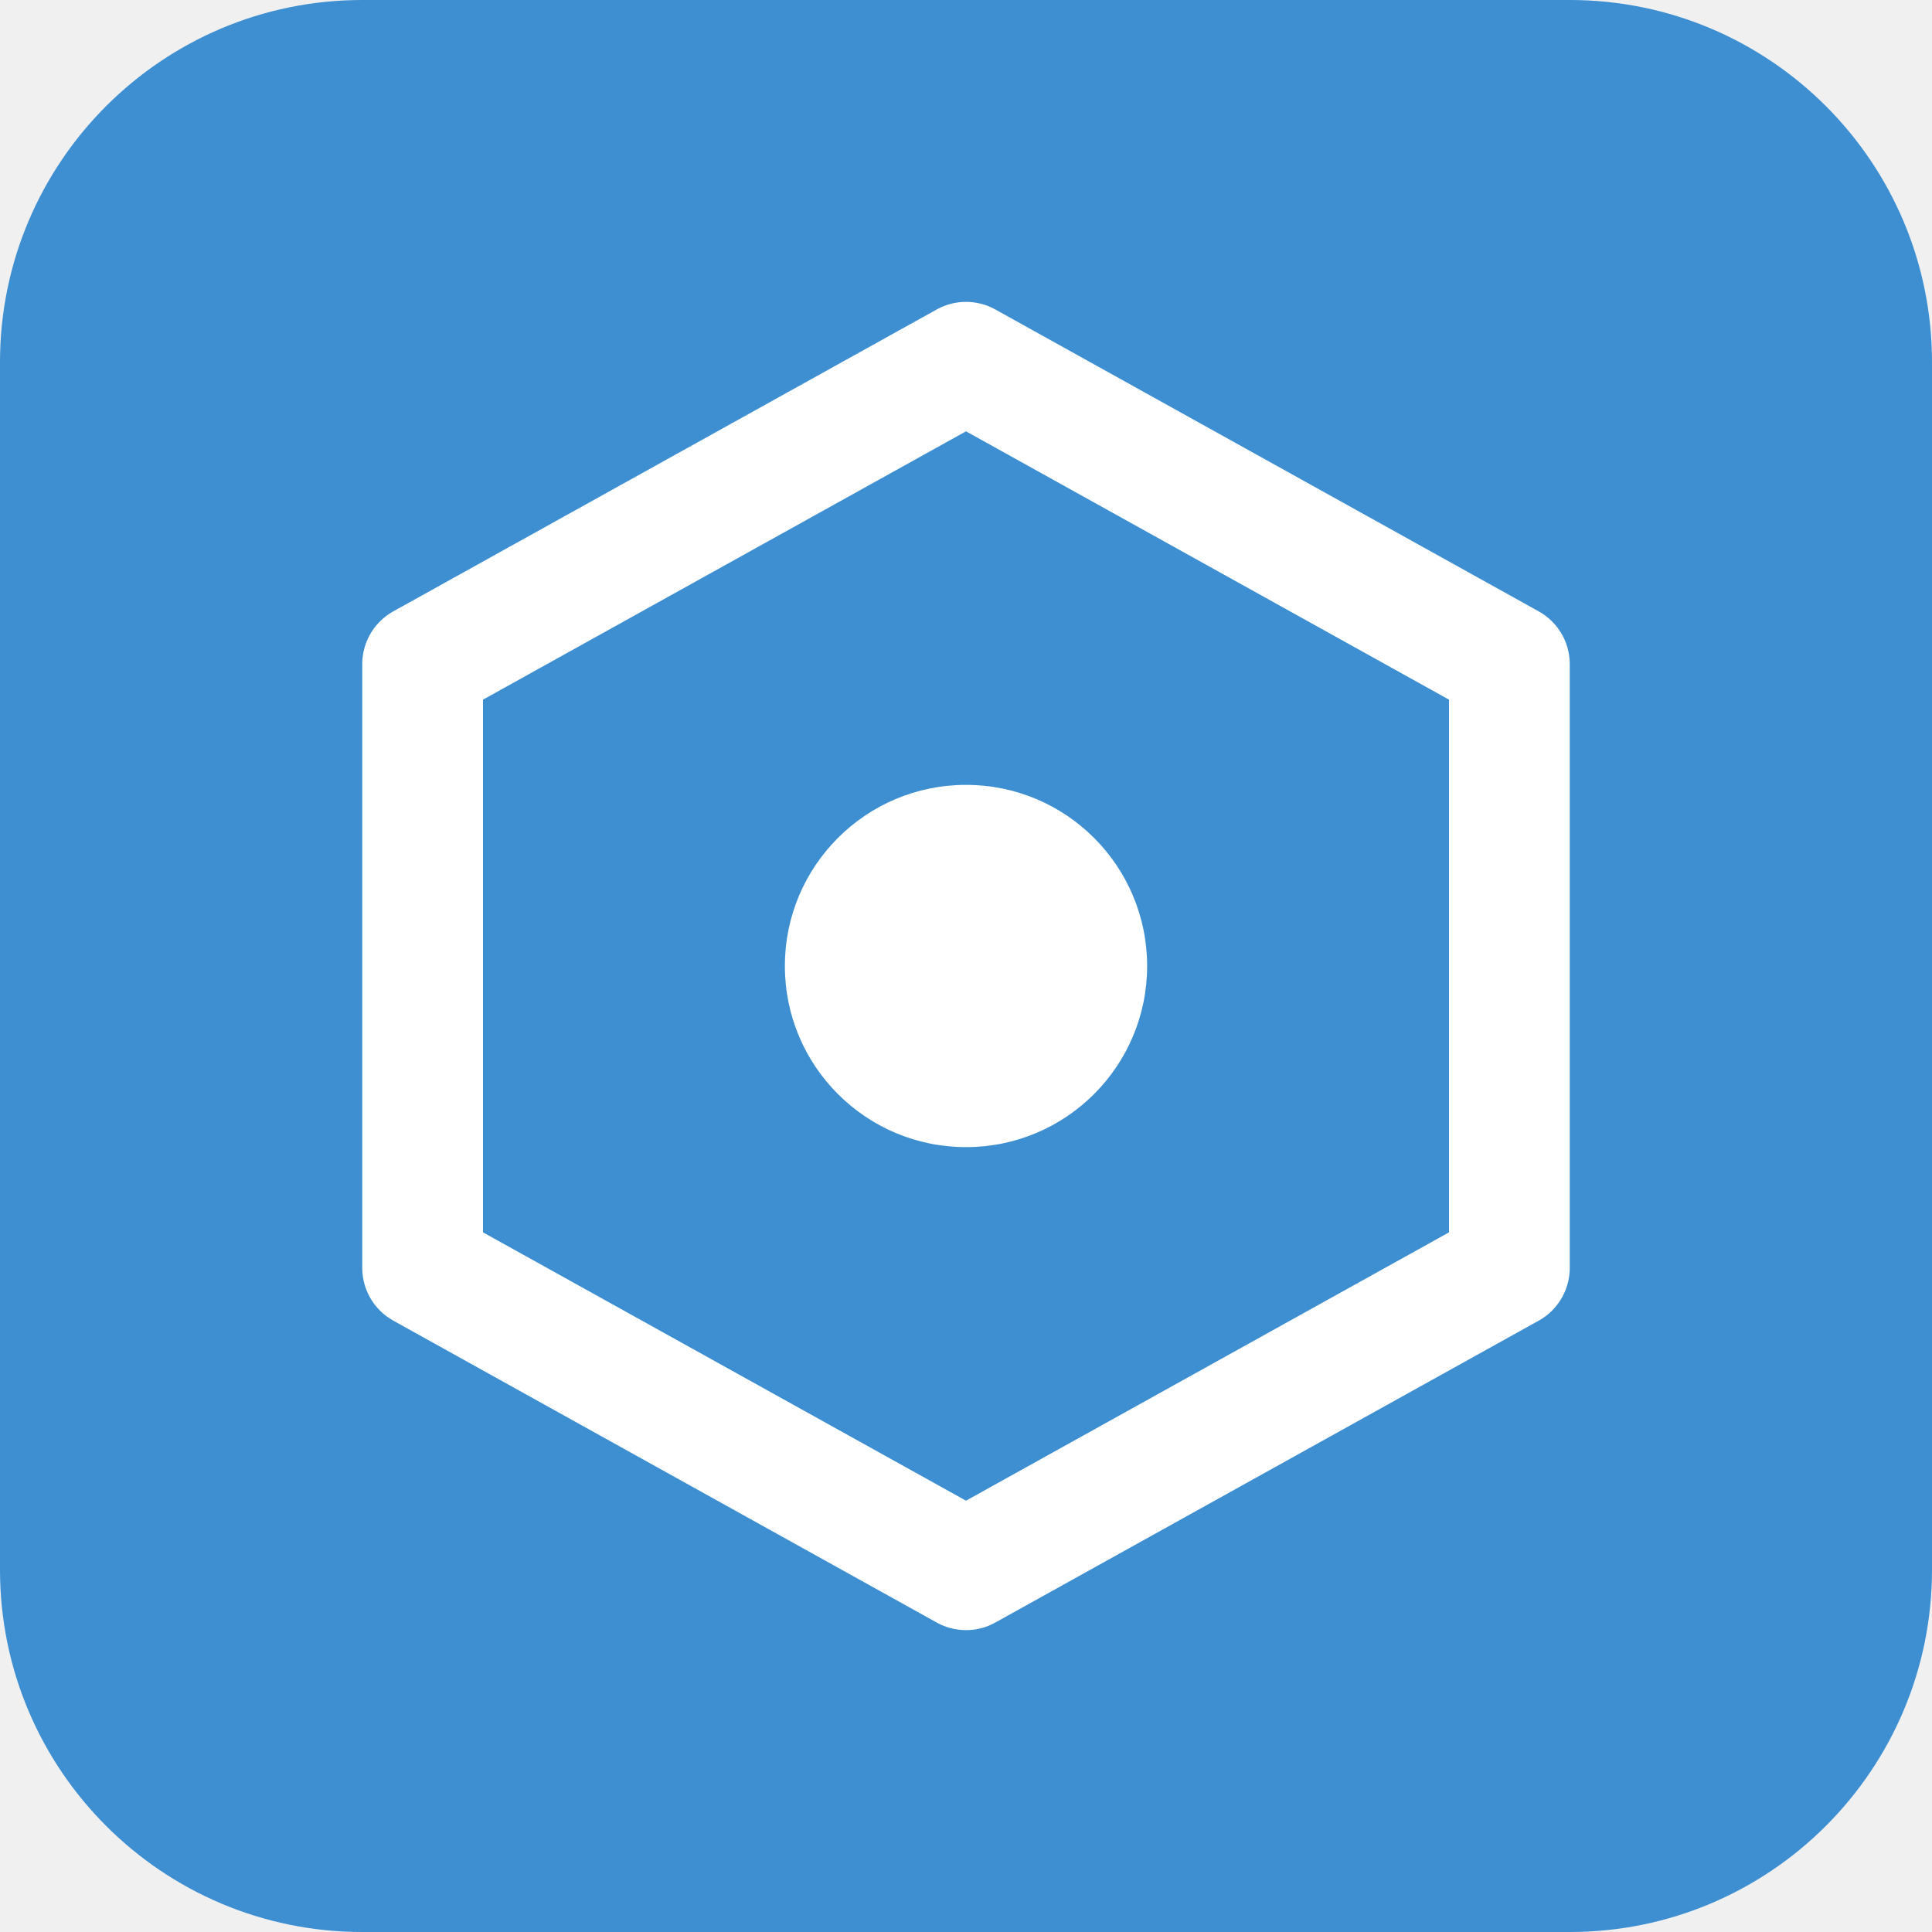
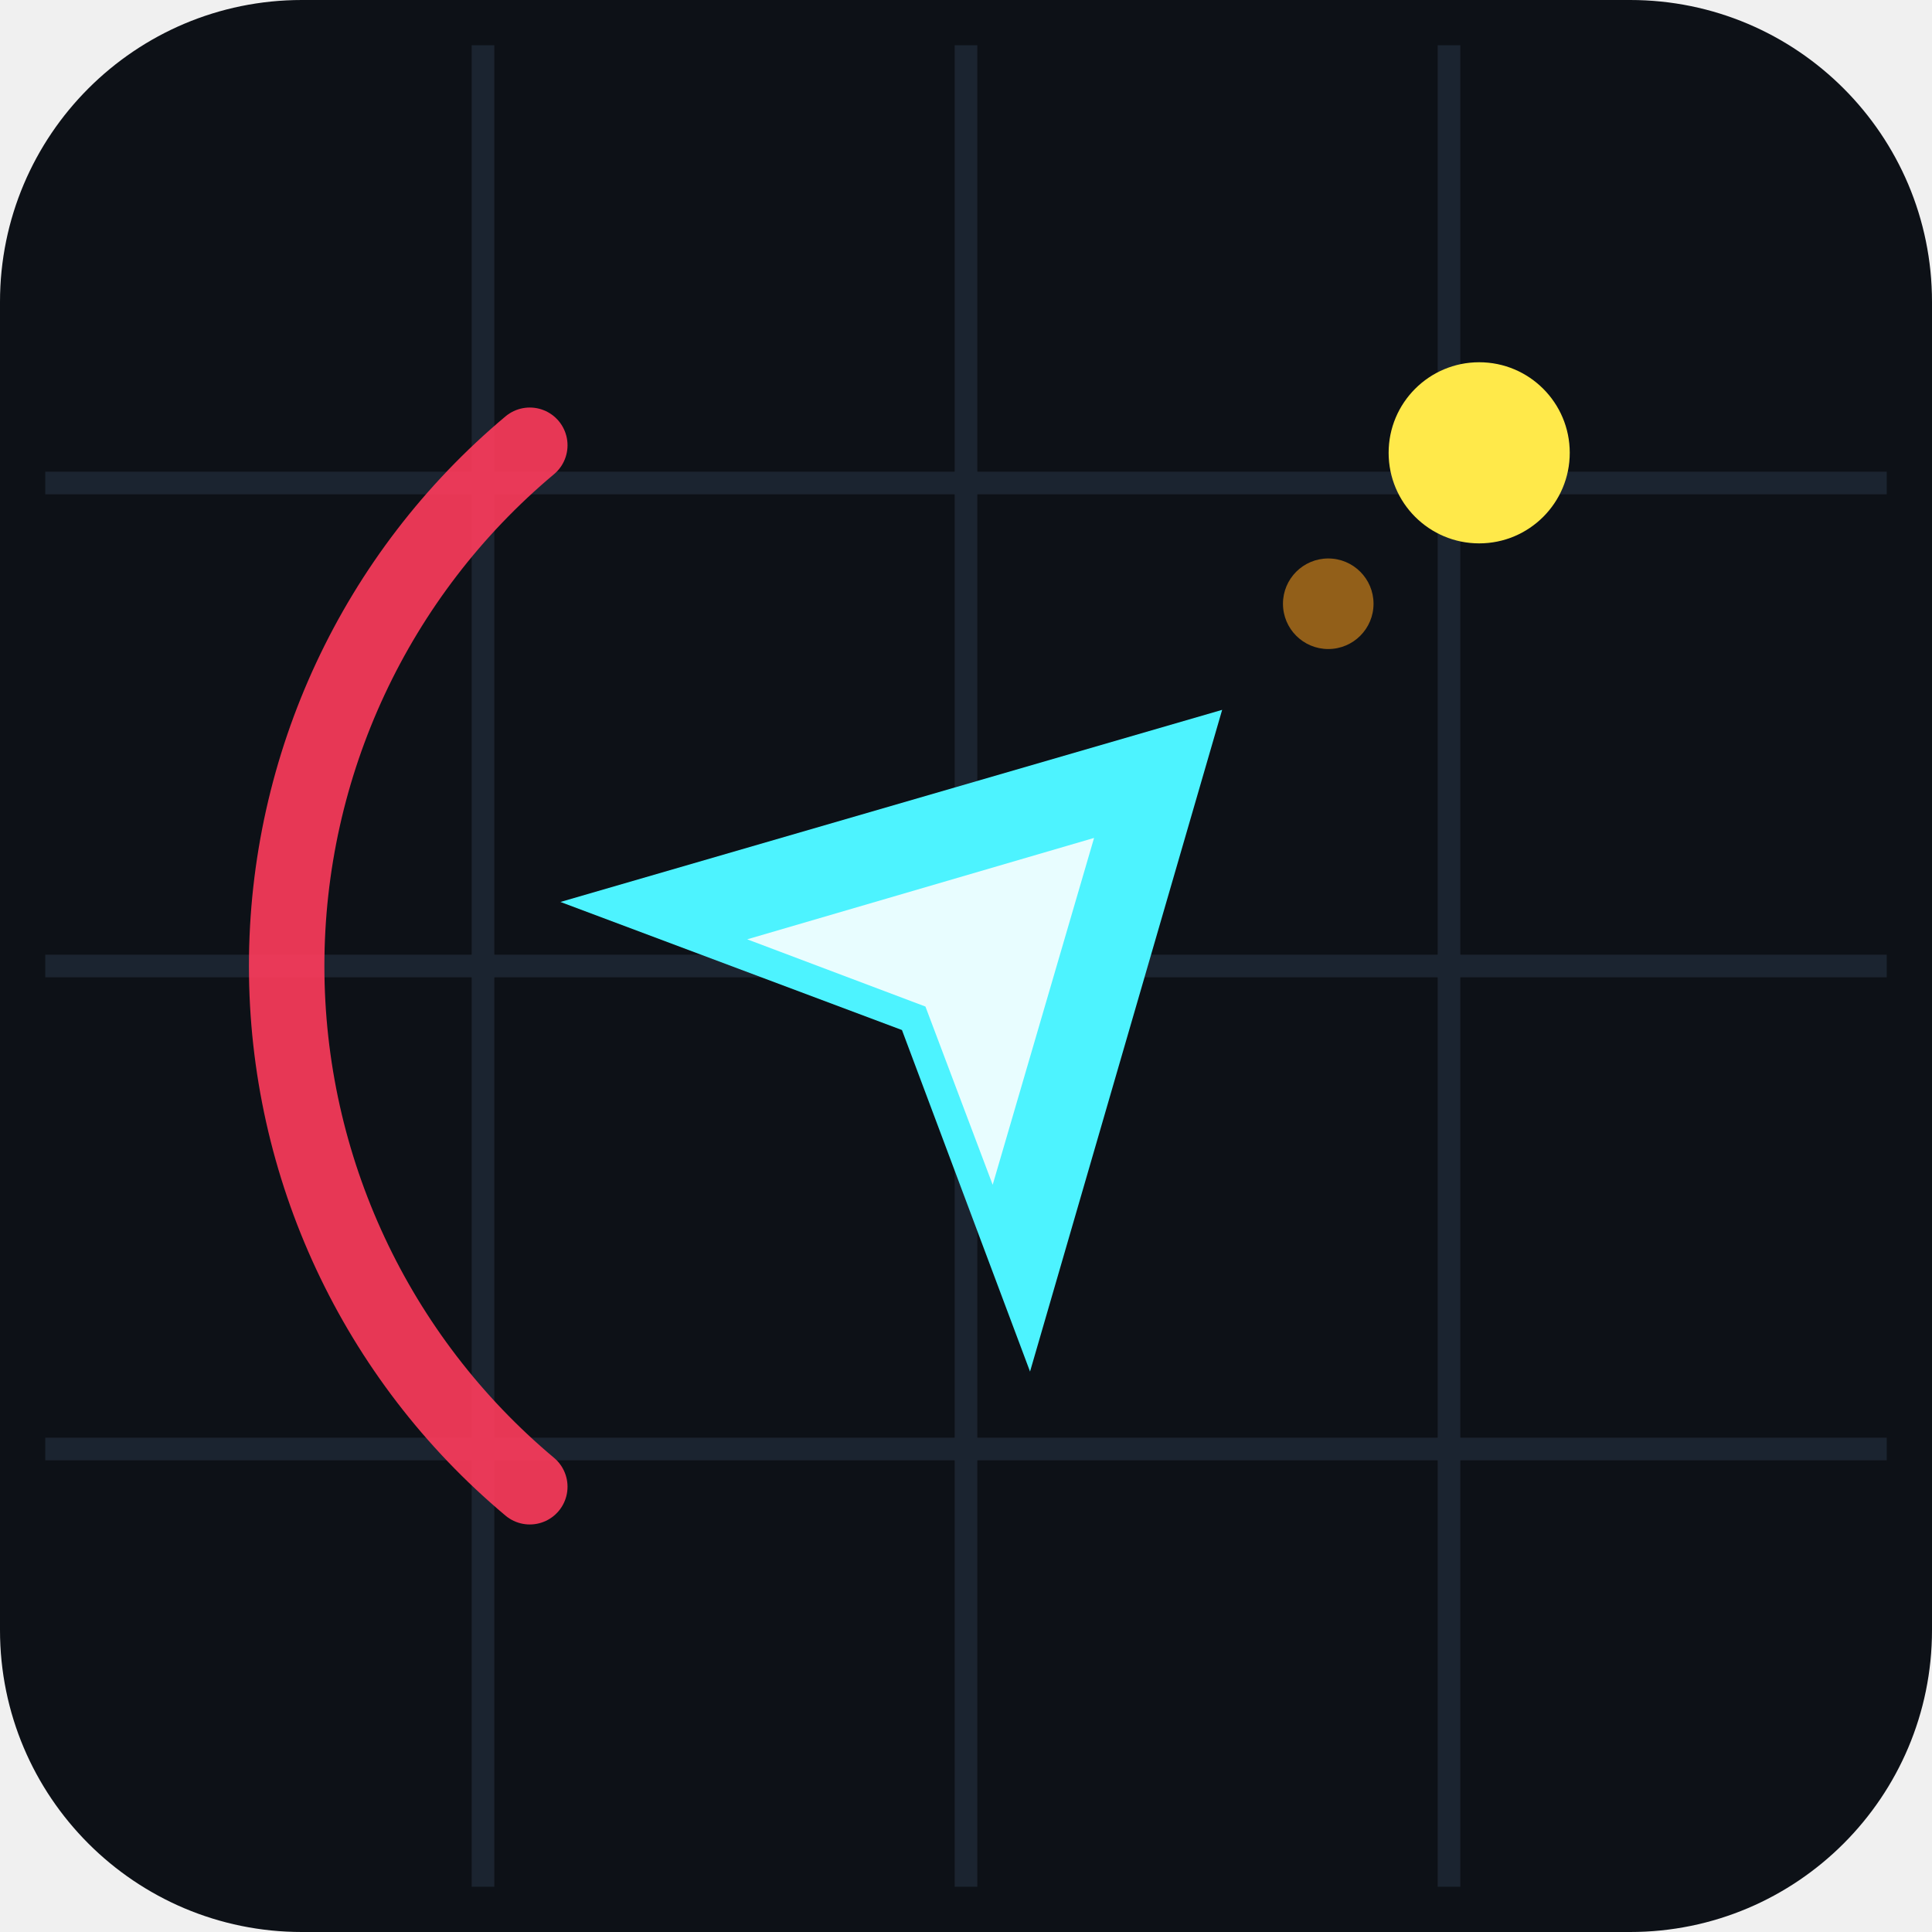
<svg xmlns="http://www.w3.org/2000/svg" width="128" height="128" viewBox="0 0 128 128">
-   <rect width="128" height="128" rx="24" fill="#3d8fd1" />
-   <path d="M64 24 L100 44 v40 L64 104 L28 84 V44 Z" fill="none" stroke="#fff" stroke-width="8" stroke-linejoin="round" />
-   <circle cx="64" cy="64" r="12" fill="#fff" />
+   <rect width="128" height="128" rx="20" fill="#0D1117" />
+   <g stroke="#1B2430" stroke-width="1.5">
+     <path d="M32 3 V125 M64 3 V125 M96 3 V125 M3 32 H125 M3 64 H125 M3 96 H125" />
+   </g>
+   <path d="M35.1 98.5 A45 45 0 0 1 35.1 29.5" fill="none" stroke="#FF3B5C" stroke-width="5" stroke-linecap="round" opacity="0.9" />
+   <g transform="rotate(-45 64 64)">
+     <path d="M88 64 L48 42 L58 64 L48 86 Z" fill="#4DF3FF" />
+     <path d="M76 64 L55 52.5 L60.2 64 L55 75.5 Z" fill="#E8FDFF" />
+   </g>
+   <circle cx="88" cy="40" r="3" fill="#FF9F1C" opacity="0.55" />
+   <circle cx="98" cy="30" r="6" fill="#FFE94A" />
</svg>
